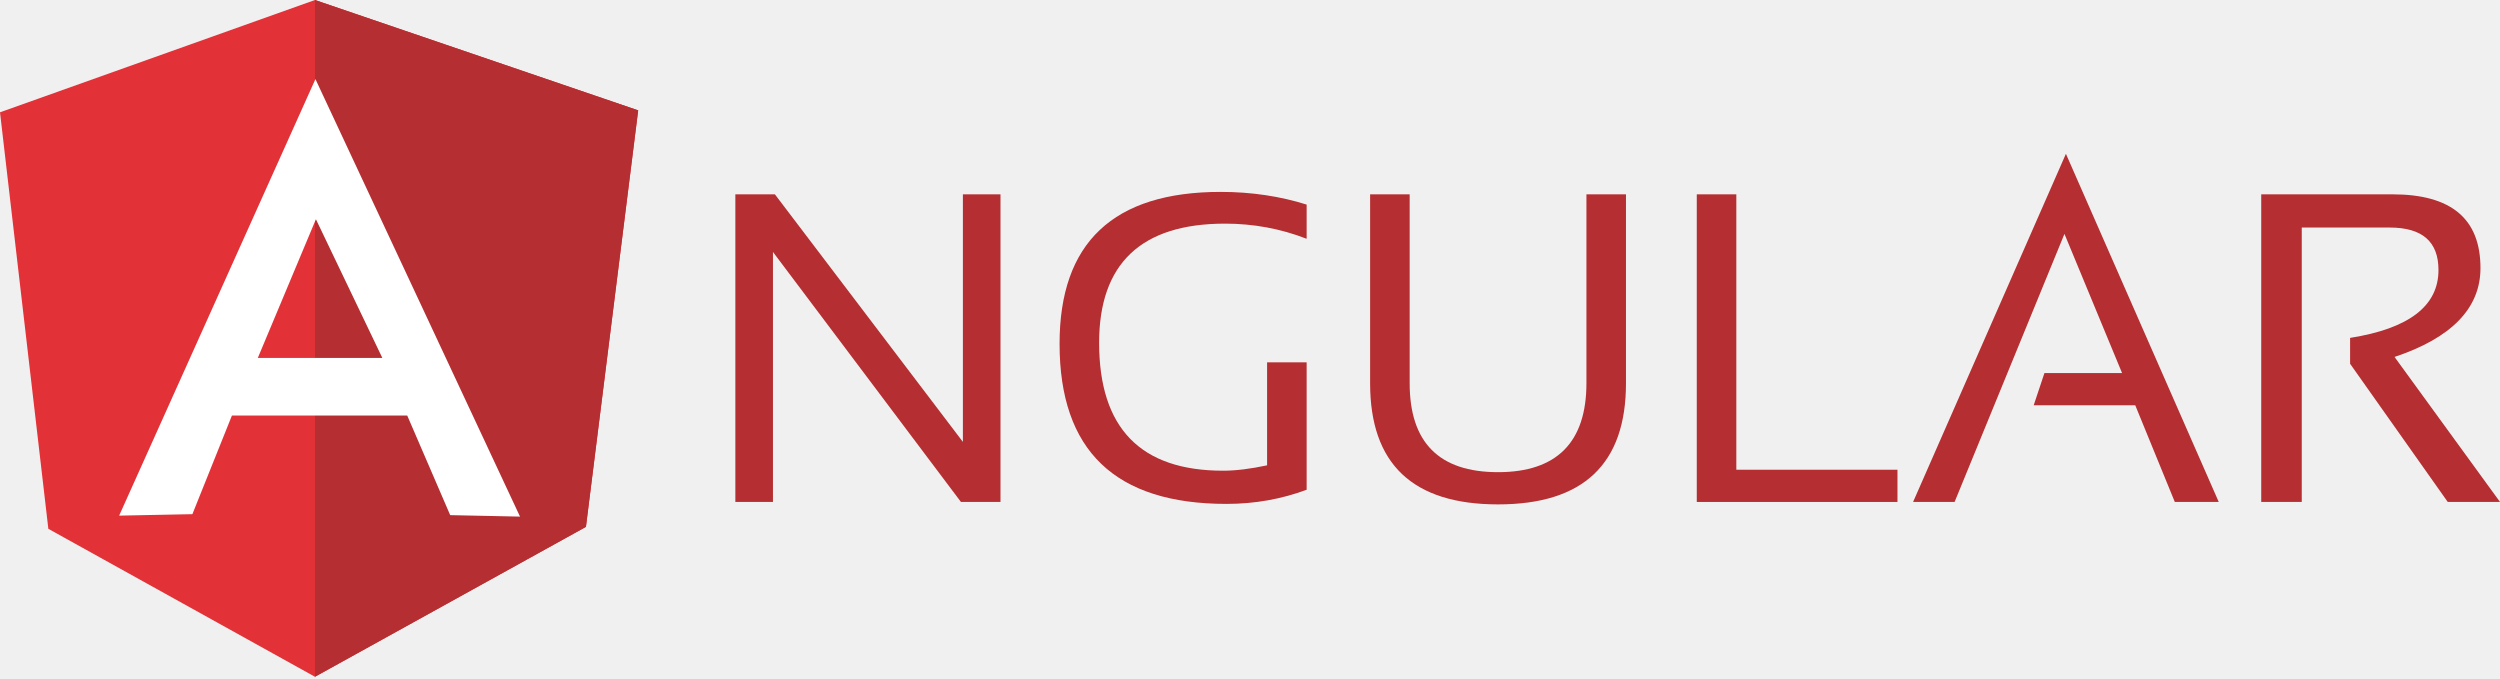
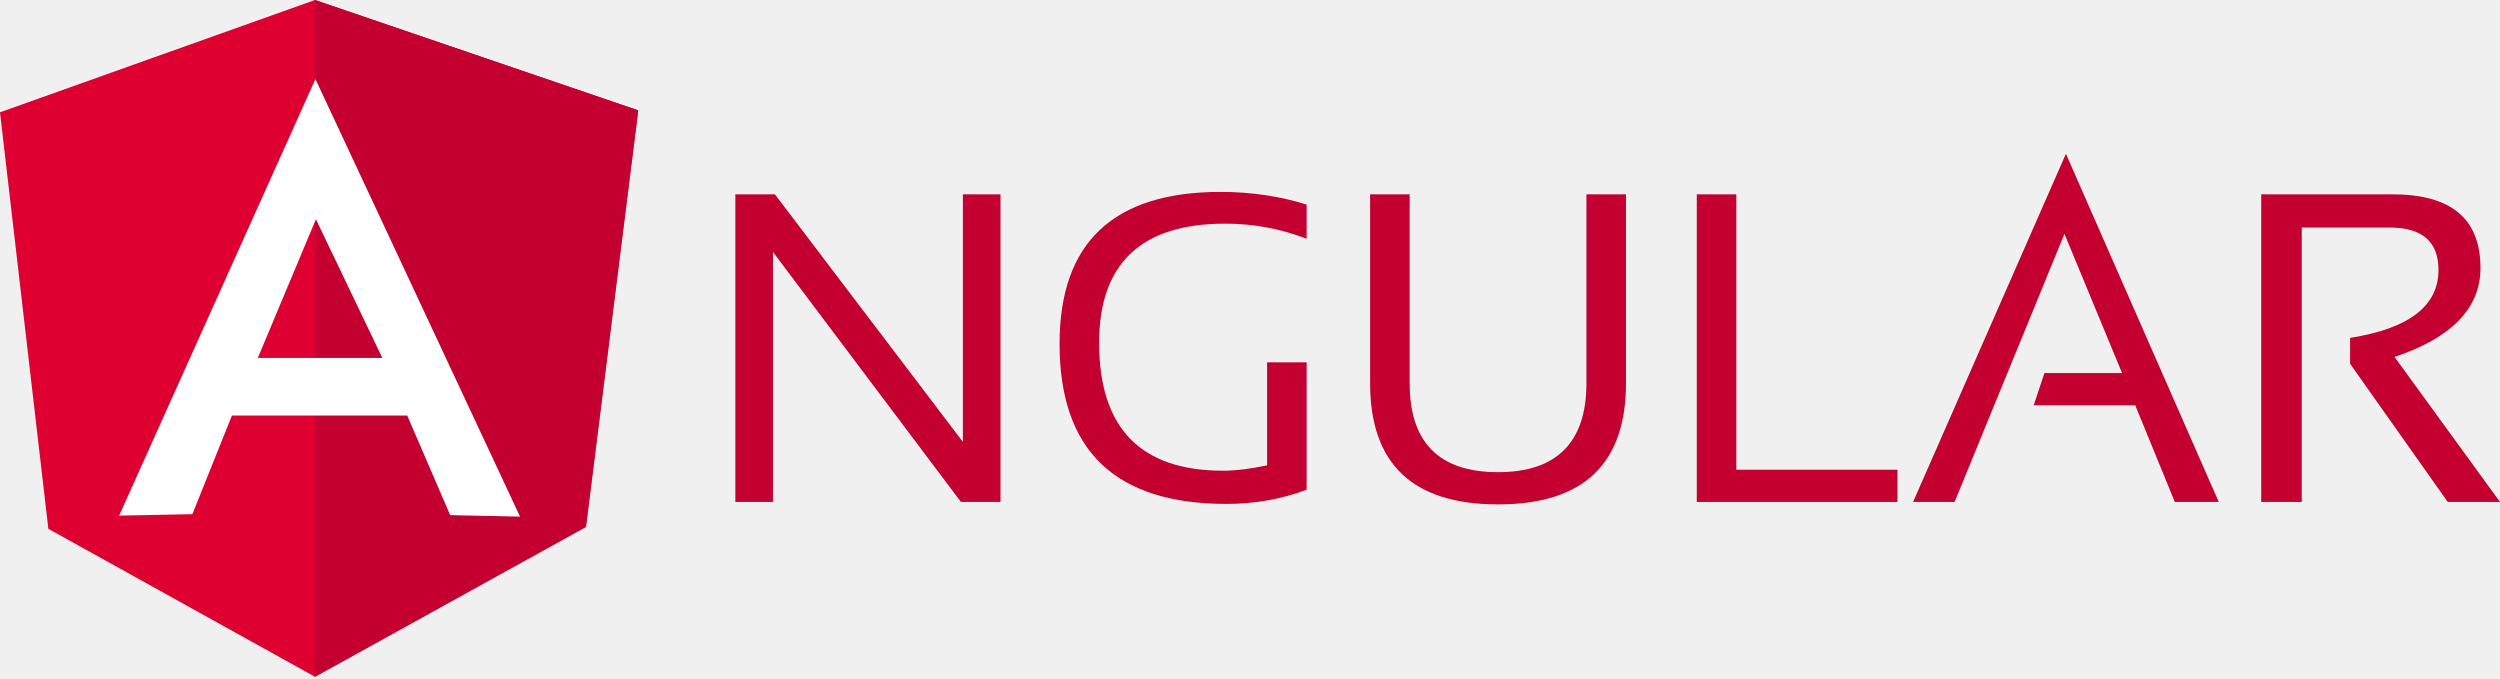
<svg xmlns="http://www.w3.org/2000/svg" width="512px" height="139px" viewBox="0 0 512 139" version="1.1">
  <defs />
  <g stroke="none" stroke-width="1" fill="none" fill-rule="evenodd">
    <g>
-       <g transform="translate(150, 31)" fill="#B52E31">
+       <g transform="translate(150, 31)" fill="#C3002F">
        <path d="M0.6,71.8 L0.6,8.8 L8.7,8.8 L47.2,59.5 L47.2,8.8 L54.9,8.8 L54.9,71.8 L46.8,71.8 L8.3,20.6 L8.3,71.8 L0.6,71.8 L0.6,71.8 Z" />
        <path d="M117.6,69.3 C112.5,71.2 107,72.2 101.2,72.2 C78.4,72.2 67,61.3 67,39.4 C67,18.7 78,8.3 100,8.3 C106.3,8.3 112.2,9.2 117.6,10.9 L117.6,17.9 C112.2,15.8 106.6,14.8 100.9,14.8 C83.7,14.8 75.1,23 75.1,39.2 C75.1,56.7 83.6,65.4 100.5,65.4 C103.2,65.4 106.2,65 109.5,64.3 L109.5,43.2 L117.6,43.2 L117.6,69.3 L117.6,69.3 Z" />
        <path d="M130.6,47.5 L130.6,8.8 L138.7,8.8 L138.7,47.5 C138.7,59.6 144.7,65.7 156.8,65.7 C168.8,65.7 174.9,59.6 174.9,47.5 L174.9,8.8 L183,8.8 L183,47.5 C183,64 174.3,72.3 156.8,72.3 C139.3,72.3 130.6,64 130.6,47.5 L130.6,47.5 L130.6,47.5 Z" />
        <path d="M205.6,8.8 L205.6,65.2 L238.6,65.2 L238.6,71.8 L197.5,71.8 L197.5,8.8 L205.6,8.8 L205.6,8.8 Z" />
        <path d="M250.3,71.8 L241.8,71.8 L273.1,0.5 L304.4,71.8 L295.4,71.8 L287.3,52 L266.5,52 L268.7,45.4 L284.6,45.4 L272.8,16.9 L250.3,71.8 L250.3,71.8 Z" />
        <path d="M313.1,71.8 L313.1,8.8 L340,8.8 C352,8.8 358,13.8 358,23.9 C358,32.1 352.1,38.2 340.4,42.1 L362,71.8 L351.3,71.8 L331.3,43.5 L331.3,38.2 C343.3,36.3 349.4,31.7 349.4,24.3 C349.4,18.5 346.1,15.6 339.4,15.6 L321.4,15.6 L321.4,71.8 L313.1,71.8 L313.1,71.8 Z" />
      </g>
      <g>
-         <path d="M0,23 L64.5,0 L130.7,22.6 L120,107.9 L64.5,138.6 L9.9,108.3 L0,23 L0,23 Z" fill="#E23237" />
-         <path d="M130.7,22.6 L64.5,0 L64.5,138.6 L120,107.9 L130.7,22.6 L130.7,22.6 Z" fill="#B52E31" />
+         <path d="M0,23 L64.5,0 L130.7,22.6 L120,107.9 L64.5,138.6 L9.9,108.3 L0,23 L0,23 Z" fill="#DD0031" />
+         <path d="M130.7,22.6 L64.5,0 L64.5,138.6 L120,107.9 L130.7,22.6 L130.7,22.6 Z" fill="#C3002F" />
        <path d="M64.6,16.2 L64.6,16.2 L24.4,105.6 L39.4,105.3 L47.5,85.1 L64.6,85.1 L83.4,85.1 L92.2,105.5 L106.5,105.8 L64.6,16.2 L64.6,16.2 Z M64.7,44.9 L78.3,73.3 L65.3,73.3 L64.6,73.3 L52.8,73.3 L64.7,44.9 L64.7,44.9 Z" fill="#FFFFFF" />
      </g>
    </g>
  </g>
</svg>
